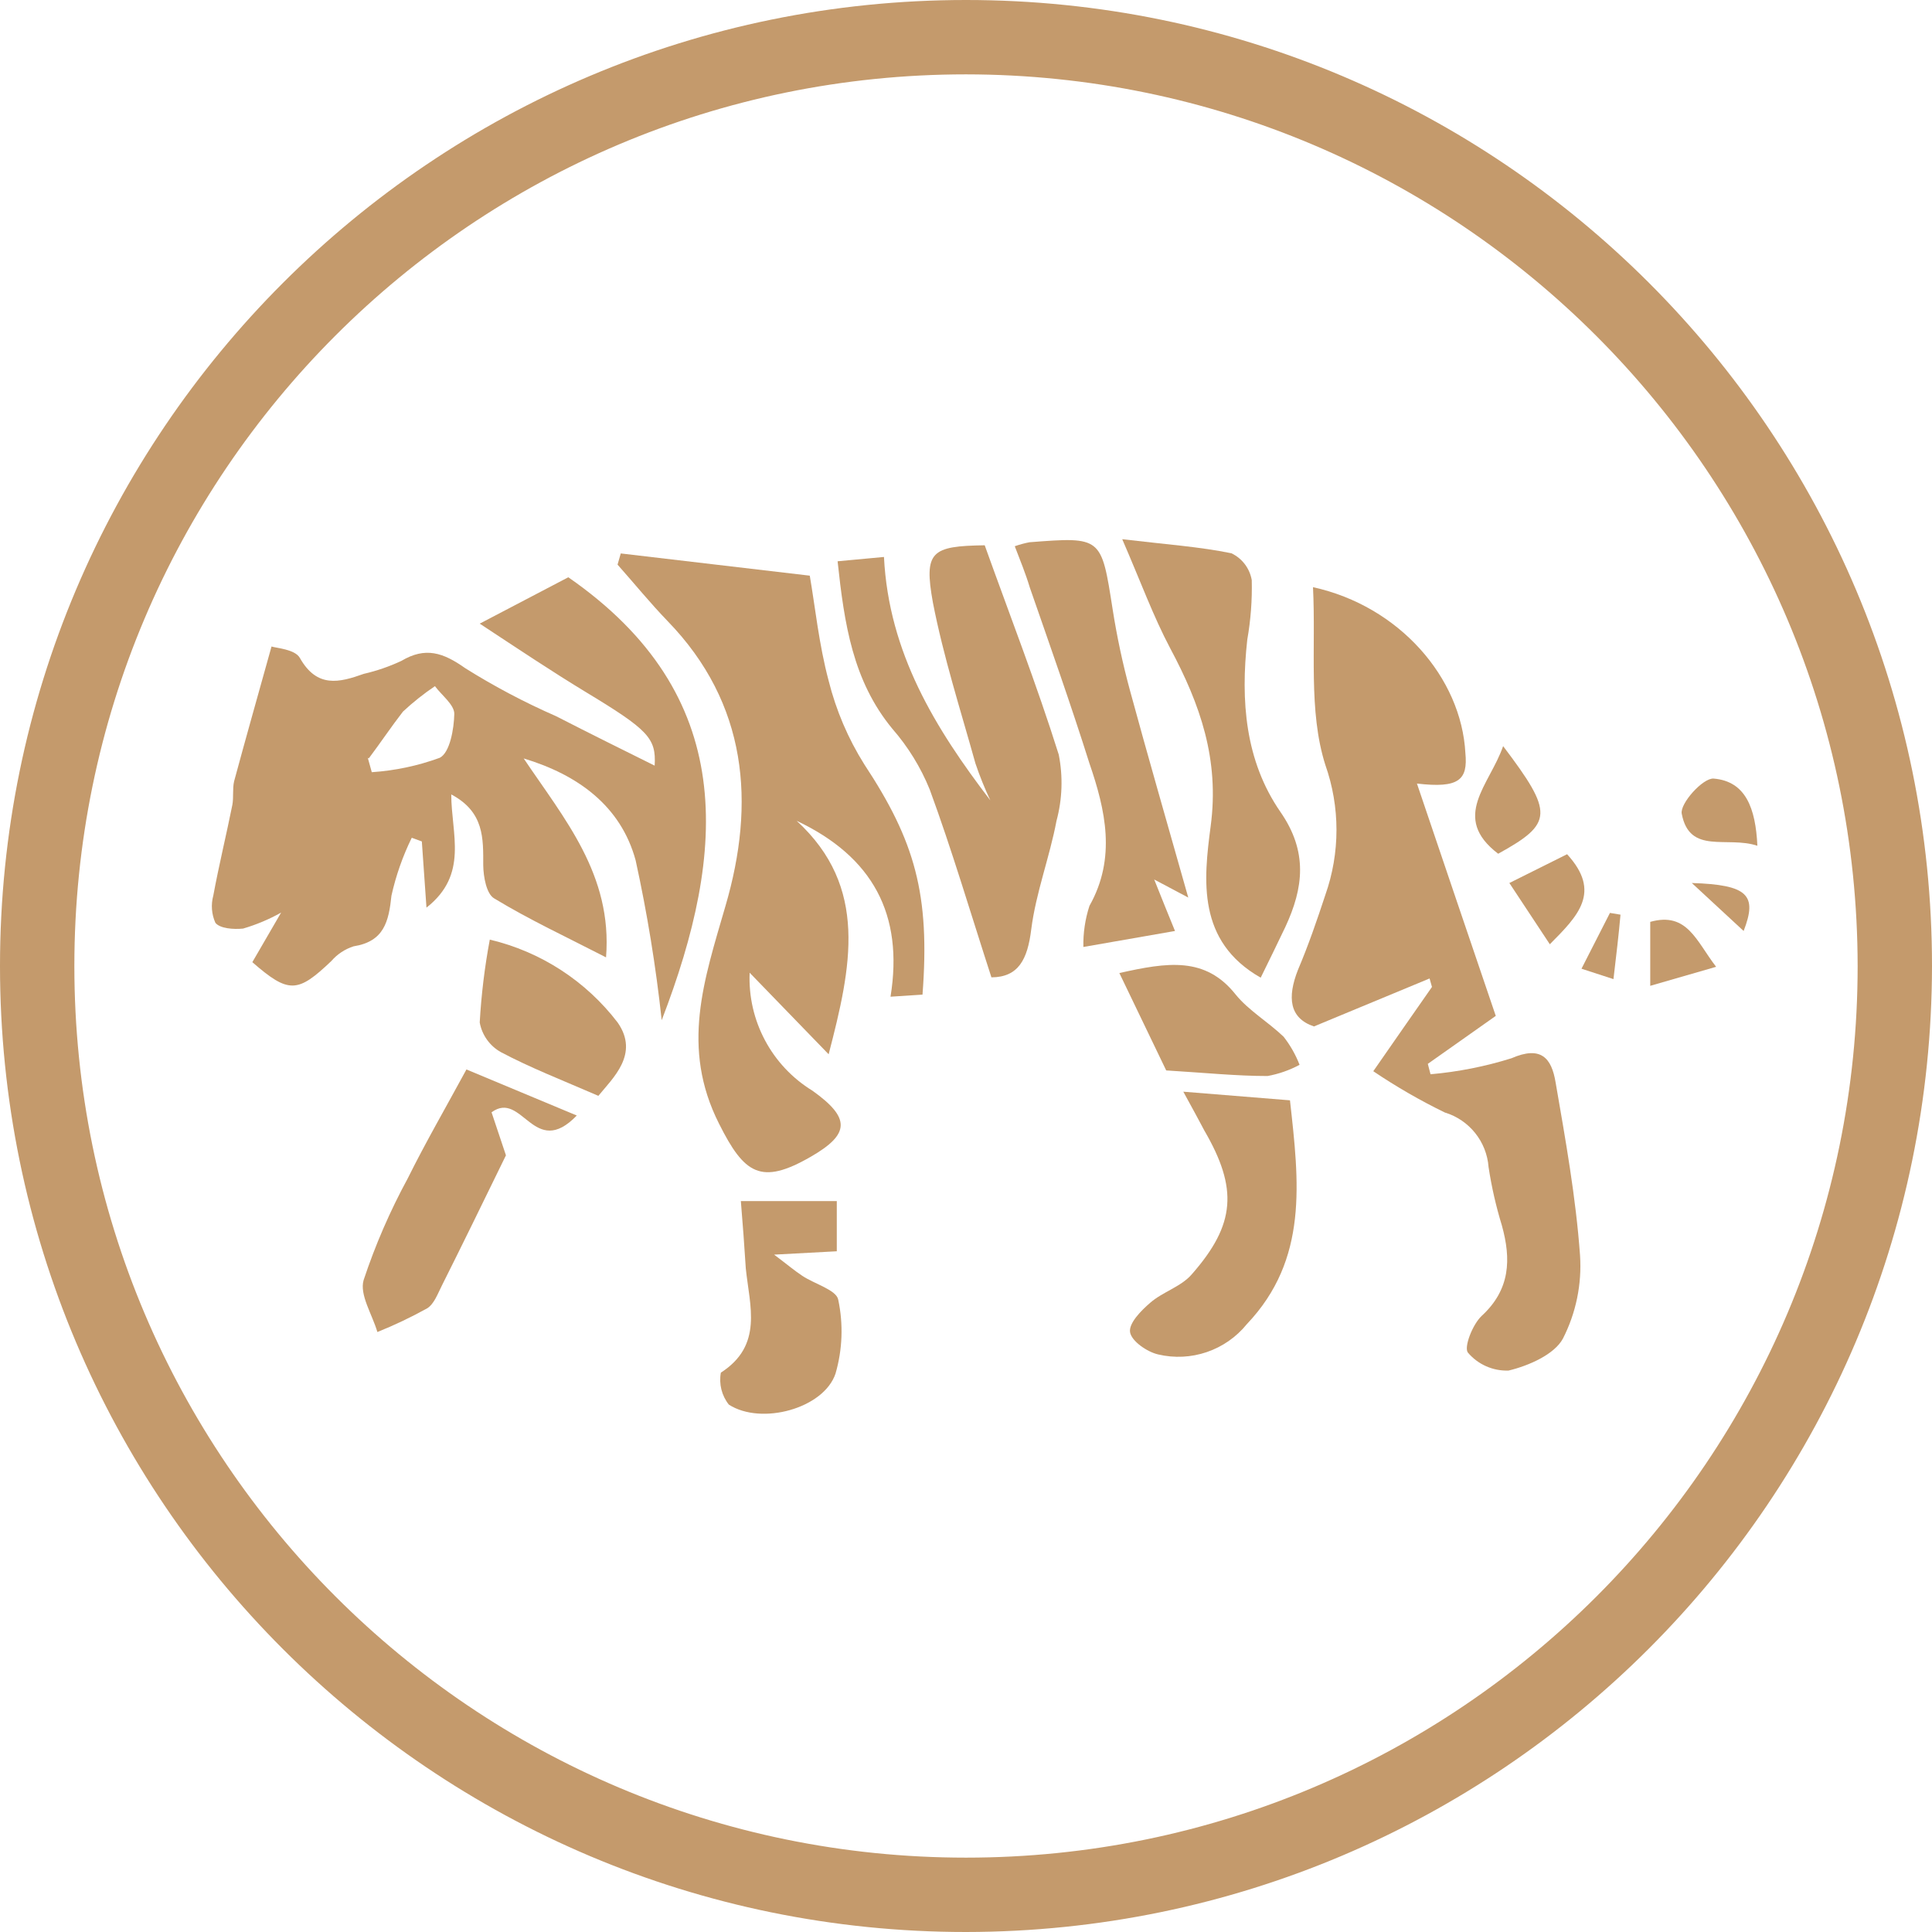
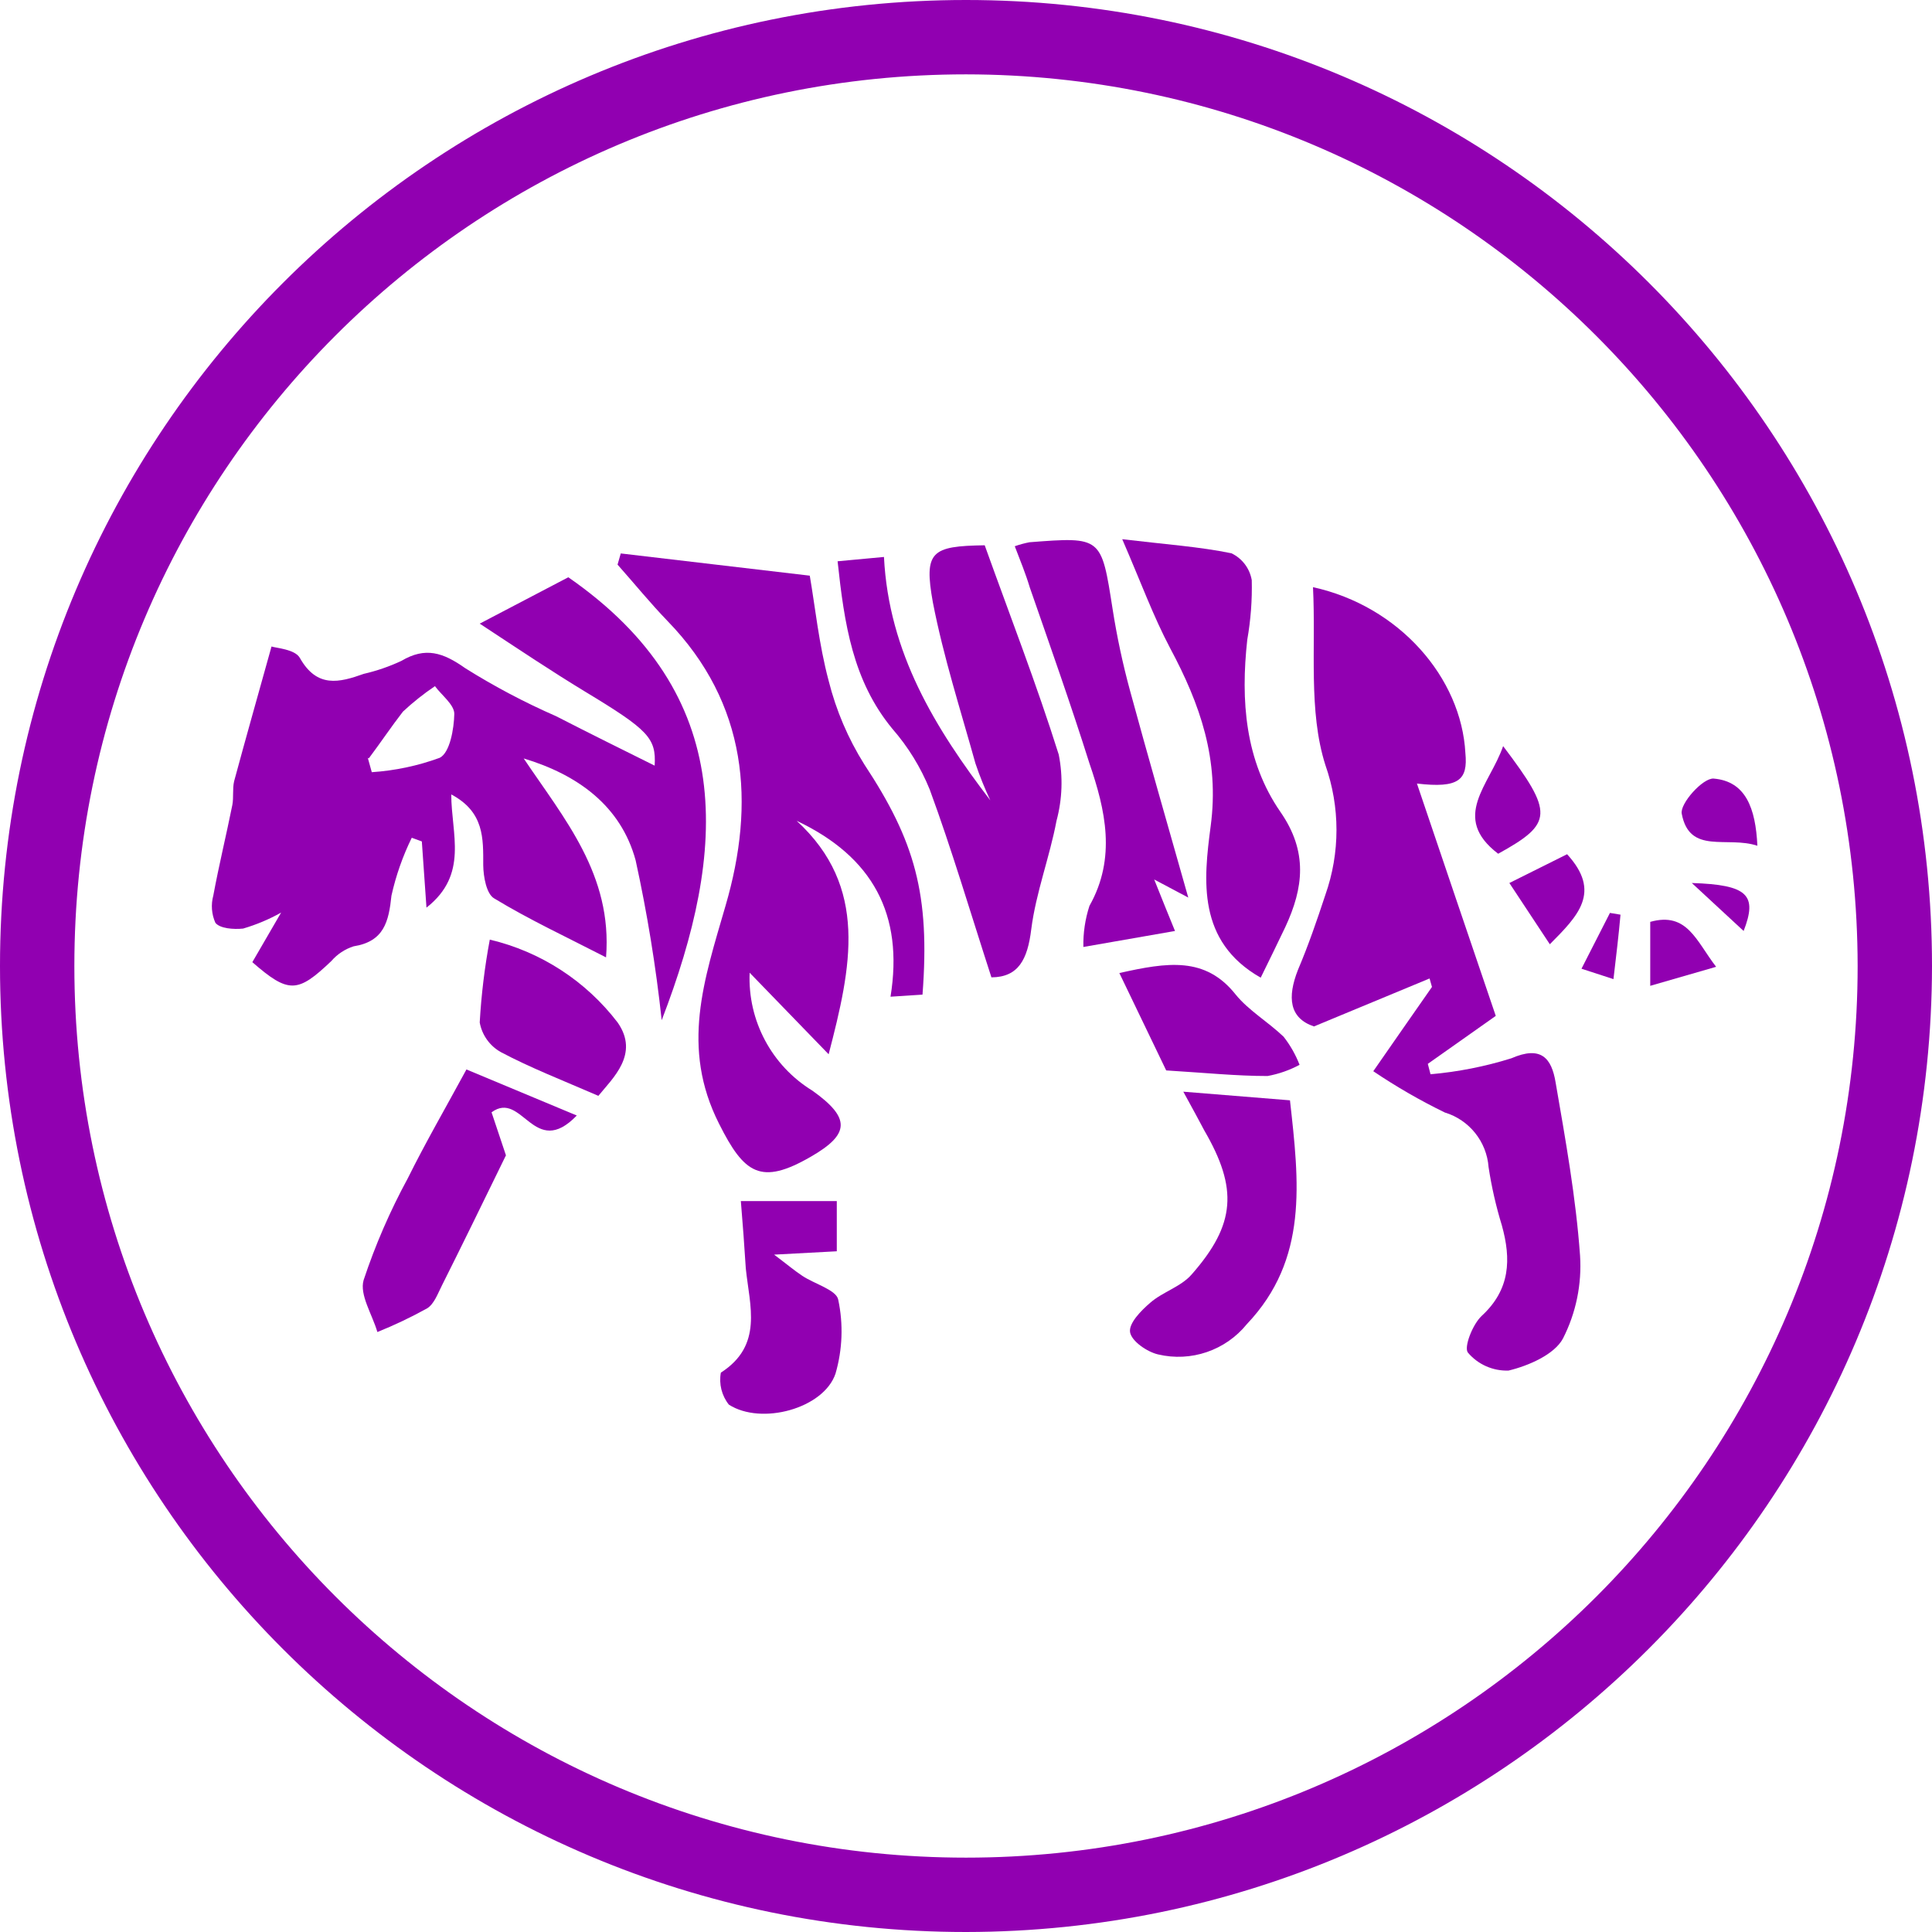
<svg xmlns="http://www.w3.org/2000/svg" viewBox="0 0 120.82 120.82">
  <defs>
-     <style>.cls-1{fill:#c49a6c;}</style>
+     <style>.cls-1{fill:#9100b1;}</style>
  </defs>
  <g id="Layer_2" data-name="Layer 2">
    <g id="Layer_1-2" data-name="Layer 1">
-       <path class="cls-1" d="M30,39l5.54-2.9c10.61,7.36,9.93,17.08,5.84,27.7a94.09,94.09,0,0,0-1.63-10c-.93-3.41-3.62-5.35-7-6.37,2.53,3.77,5.56,7.27,5.15,12.44-2.45-1.26-4.81-2.36-7-3.69-.48-.28-.67-1.35-.68-2.07,0-1.68.07-3.33-2-4.43,0,2.47,1.1,5-1.55,7.08-.11-1.6-.2-2.87-.29-4.14l-.63-.23a16.27,16.27,0,0,0-1.27,3.62c-.17,1.64-.47,2.87-2.37,3.17a3.09,3.09,0,0,0-1.39.92c-2.1,2-2.66,2.06-4.94.07l1.8-3.1a11.39,11.39,0,0,1-2.38,1c-.59.06-1.44,0-1.73-.36A2.54,2.54,0,0,1,13.34,56c.35-1.89.81-3.77,1.19-5.66.09-.48,0-1,.11-1.48.73-2.7,1.49-5.38,2.34-8.43.3.1,1.46.17,1.77.71,1.07,1.9,2.46,1.55,4,1a11.84,11.84,0,0,0,2.35-.81c1.5-.89,2.6-.53,4,.46a43.5,43.5,0,0,0,5.68,3c2.1,1.08,4.21,2.12,6.16,3.09.1-1.72-.38-2.23-4.37-4.64C34.53,42,32.55,40.68,30,39Zm-7,8.39.25.9a15.3,15.3,0,0,0,4.25-.9c.63-.32.89-1.79.91-2.75,0-.57-.78-1.15-1.21-1.73a16.21,16.21,0,0,0-2,1.59C24.47,45.44,23.79,46.46,23.06,47.43Z" />
-       <path class="cls-1" d="M88.61,49c1.71,5.06,3.24,9.56,4.93,14.53l-4.25,3,.17.65a23.91,23.91,0,0,0,5.06-1c1.86-.81,2.51,0,2.76,1.5.62,3.59,1.27,7.2,1.53,10.83a10,10,0,0,1-1.07,5.2c-.54,1-2.15,1.7-3.4,2a3.18,3.18,0,0,1-2.54-1.12c-.27-.33.29-1.77.86-2.3,1.79-1.65,1.85-3.54,1.26-5.66a25.54,25.54,0,0,1-.83-3.64,3.87,3.87,0,0,0-2.74-3.42,36.89,36.89,0,0,1-4.47-2.58c1.28-1.85,2.48-3.56,3.67-5.27l-.15-.53-7.23,3c-1.54-.52-1.68-1.81-1-3.54.65-1.53,1.19-3.1,1.71-4.68a12.21,12.21,0,0,0,0-8.14c-1.07-3.38-.58-7.27-.77-11.11,5.39,1.18,9.28,5.66,9.53,10.38C91.8,48.77,91.24,49.31,88.61,49Z" />
-       <path class="cls-1" d="M57.69,62.2l-2,.13c.83-5.14-1.11-8.75-5.87-11,4.52,4.15,3.42,9.14,2,14.6l-4.94-5.1a8.24,8.24,0,0,0,3.93,7.38c2.38,1.7,2.36,2.71-.11,4.13-3.12,1.8-4.16,1.07-5.73-2.06-2.42-4.78-.94-9,.4-13.63,1.88-6.42,1.39-12.65-3.63-17.82-1.09-1.13-2.08-2.35-3.12-3.52l.2-.7L50.64,36c.33,1.9.57,4.29,1.18,6.57a18.11,18.11,0,0,0,2.23,5.23C57.21,52.59,58.17,55.92,57.69,62.2Z" />
-       <path class="cls-1" d="M62,61.12c-1.33-4.1-2.48-8-3.86-11.75a13.5,13.5,0,0,0-2.34-3.8c-2.47-3-3-6.55-3.42-10.47l2.9-.27c.3,6,3.21,10.72,6.65,15.22A21.85,21.85,0,0,1,61,47.74c-.93-3.34-2-6.66-2.66-10.06-.58-3.21-.09-3.53,3.24-3.58,1.56,4.35,3.24,8.67,4.63,13.09a9.1,9.1,0,0,1-.14,4.14c-.43,2.28-1.29,4.5-1.58,6.79C64.26,60,63.69,61.11,62,61.12Z" />
-       <path class="cls-1" d="M70.18,33.72c2.78.33,4.83.47,6.83.88a2.29,2.29,0,0,1,1.27,1.68A18.72,18.72,0,0,1,78,40c-.42,3.81-.14,7.57,2.07,10.77,1.73,2.49,1.45,4.75.31,7.2-.48,1-1,2.08-1.54,3.17-4-2.27-3.57-6.12-3.13-9.47.56-4.18-.66-7.63-2.53-11.13C72.12,38.54,71.34,36.39,70.18,33.72Z" />
-       <path class="cls-1" d="M63.46,34.16a6.36,6.36,0,0,1,.92-.25c4.53-.35,4.49-.34,5.2,4.19a47.24,47.24,0,0,0,1.09,5.1c1.12,4.12,2.31,8.23,3.64,12.93L72.18,55c.52,1.3.88,2.2,1.3,3.22l-5.73,1a7.79,7.79,0,0,1,.38-2.57c1.69-3,1-6,0-8.91-1.17-3.71-2.47-7.37-3.73-11C64.14,35.87,63.8,35.05,63.46,34.16Z" />
-       <path class="cls-1" d="M74,68.27l6.67.54c.57,5.12,1.16,9.94-2.7,14a5.51,5.51,0,0,1-5.55,1.89c-.69-.16-1.66-.83-1.75-1.39s.69-1.35,1.26-1.84c.79-.69,1.93-1,2.6-1.78,2.75-3.13,2.89-5.37.78-9C75,70.11,74.7,69.54,74,68.27Z" />
-       <path class="cls-1" d="M29.17,66.88l6.9,2.88c-2.68,2.78-3.41-1.61-5.33-.2l.9,2.69c-1.5,3.07-2.73,5.6-4,8.13-.26.51-.49,1.17-.93,1.44A27.88,27.88,0,0,1,23.6,83.3c-.32-1.1-1.13-2.33-.86-3.25a39.2,39.2,0,0,1,2.76-6.36C26.6,71.47,27.84,69.33,29.17,66.88Z" />
-       <path class="cls-1" d="M46.33,75.11h6v3.14l-3.92.21c.8.6,1.27,1,1.77,1.33.77.51,2.13.88,2.24,1.49a9.49,9.49,0,0,1-.17,4.62c-.73,2.18-4.63,3.25-6.67,1.94a2.49,2.49,0,0,1-.5-2c2.66-1.71,1.8-4.17,1.56-6.51C46.55,77.92,46.45,76.53,46.33,75.11Z" />
-       <path class="cls-1" d="M37.42,68.53c-2.31-1-4.26-1.76-6.09-2.73A2.66,2.66,0,0,1,30,63.94a40.64,40.64,0,0,1,.63-5.18,14.17,14.17,0,0,1,8,5.19C40,65.92,38.32,67.42,37.42,68.53Z" />
-       <path class="cls-1" d="M70,60.85c3-.67,5.37-1.05,7.27,1.34.81,1,2,1.69,3,2.64a6.89,6.89,0,0,1,1,1.76,6.83,6.83,0,0,1-2,.7c-1.94,0-3.89-.2-6.34-.35Z" />
-       <path class="cls-1" d="M94,46.66c3.18,4.2,3.13,4.83-.31,6.73C90.7,51.11,93.16,49.09,94,46.66Z" />
-       <path class="cls-1" d="M98,53.42c2.17,2.37.69,3.85-1.08,5.63l-2.53-3.83Z" />
-       <path class="cls-1" d="M109.9,52.89c-1.9-.63-4.24.58-4.73-2-.13-.63,1.33-2.26,2-2.2C109.17,48.86,109.79,50.54,109.9,52.89Z" />
-       <path class="cls-1" d="M107.32,60.46l-4.12,1.19v-4C105.52,57,106.08,58.86,107.32,60.46Z" />
-       <path class="cls-1" d="M105.8,55.22c3.52.11,4.11.76,3.24,3Z" />
-       <path class="cls-1" d="M100.9,61.23l-2-.65,1.78-3.49.66.11C101.23,58.45,101.08,59.7,100.9,61.23Z" />
-       <path class="cls-1" d="M60.41,120.82a60.41,60.41,0,1,1,60.41-60.41A60.48,60.48,0,0,1,60.41,120.82Zm0-116.17a55.76,55.76,0,1,0,55.76,55.76A55.82,55.82,0,0,0,60.41,4.65Z" />
+       <g id="_03_tiger" data-name="03_tiger">
+         <path class="cls-1" d="M30,39l5.54-2.9c10.61,7.36,9.93,17.08,5.84,27.7a94.09,94.09,0,0,0-1.63-10c-.93-3.41-3.62-5.35-7-6.37,2.53,3.77,5.56,7.27,5.15,12.44-2.45-1.26-4.81-2.36-7-3.69-.48-.28-.67-1.35-.68-2.07,0-1.68.07-3.33-2-4.43,0,2.47,1.1,5-1.55,7.08-.11-1.6-.2-2.87-.29-4.14l-.63-.23a16.27,16.27,0,0,0-1.27,3.62c-.17,1.64-.47,2.87-2.37,3.17a3.09,3.09,0,0,0-1.39.92c-2.1,2-2.66,2.06-4.94.07l1.8-3.1a11.39,11.39,0,0,1-2.38,1c-.59.06-1.44,0-1.73-.36A2.54,2.54,0,0,1,13.34,56c.35-1.89.81-3.77,1.19-5.66.09-.48,0-1,.11-1.48.73-2.7,1.49-5.38,2.34-8.43.3.1,1.46.17,1.77.71,1.07,1.9,2.46,1.55,4,1a11.84,11.84,0,0,0,2.35-.81c1.5-.89,2.6-.53,4,.46a43.5,43.5,0,0,0,5.68,3c2.1,1.08,4.21,2.12,6.16,3.09.1-1.72-.38-2.23-4.37-4.64C34.53,42,32.55,40.68,30,39Zm-7,8.39.25.9a15.3,15.3,0,0,0,4.25-.9c.63-.32.89-1.79.91-2.75,0-.57-.78-1.15-1.21-1.73a16.21,16.21,0,0,0-2,1.59C24.47,45.44,23.79,46.46,23.06,47.43Z" />
+         <path class="cls-1" d="M88.61,49c1.71,5.06,3.24,9.56,4.93,14.53l-4.25,3,.17.65a23.91,23.91,0,0,0,5.06-1c1.86-.81,2.51,0,2.76,1.5.62,3.59,1.27,7.2,1.53,10.83a10,10,0,0,1-1.07,5.2c-.54,1-2.15,1.7-3.4,2a3.18,3.18,0,0,1-2.54-1.12c-.27-.33.29-1.77.86-2.3,1.79-1.65,1.85-3.54,1.26-5.66a25.54,25.54,0,0,1-.83-3.64,3.87,3.87,0,0,0-2.74-3.42,36.89,36.89,0,0,1-4.47-2.58c1.28-1.85,2.48-3.56,3.67-5.27l-.15-.53-7.23,3c-1.54-.52-1.68-1.81-1-3.54.65-1.53,1.19-3.1,1.71-4.68a12.21,12.21,0,0,0,0-8.14c-1.07-3.38-.58-7.27-.77-11.11,5.39,1.18,9.28,5.66,9.53,10.38C91.8,48.77,91.24,49.31,88.61,49Z" />
+         <path class="cls-1" d="M57.69,62.2l-2,.13c.83-5.14-1.11-8.75-5.87-11,4.52,4.15,3.42,9.14,2,14.6l-4.94-5.1a8.24,8.24,0,0,0,3.93,7.38c2.38,1.7,2.36,2.71-.11,4.13-3.12,1.8-4.16,1.07-5.73-2.06-2.42-4.78-.94-9,.4-13.63,1.88-6.42,1.39-12.65-3.63-17.82-1.09-1.13-2.08-2.35-3.12-3.52l.2-.7L50.64,36c.33,1.9.57,4.29,1.18,6.57a18.11,18.11,0,0,0,2.23,5.23C57.21,52.59,58.17,55.92,57.69,62.2Z" />
+         <path class="cls-1" d="M62,61.12c-1.33-4.1-2.48-8-3.86-11.75a13.5,13.5,0,0,0-2.34-3.8c-2.47-3-3-6.55-3.42-10.47l2.9-.27c.3,6,3.21,10.72,6.65,15.22A21.85,21.85,0,0,1,61,47.74c-.93-3.34-2-6.66-2.66-10.06-.58-3.21-.09-3.53,3.24-3.58,1.56,4.35,3.24,8.67,4.63,13.09a9.1,9.1,0,0,1-.14,4.14c-.43,2.28-1.29,4.5-1.58,6.79C64.26,60,63.69,61.11,62,61.12Z" />
+         <path class="cls-1" d="M70.18,33.72c2.78.33,4.83.47,6.83.88a2.29,2.29,0,0,1,1.27,1.68A18.72,18.72,0,0,1,78,40c-.42,3.81-.14,7.57,2.07,10.77,1.73,2.49,1.45,4.75.31,7.2-.48,1-1,2.08-1.54,3.17-4-2.27-3.57-6.12-3.13-9.47.56-4.18-.66-7.63-2.53-11.13C72.12,38.54,71.34,36.39,70.18,33.72Z" />
+         <path class="cls-1" d="M63.46,34.16a6.36,6.36,0,0,1,.92-.25c4.53-.35,4.49-.34,5.2,4.19a47.24,47.24,0,0,0,1.09,5.1c1.12,4.12,2.31,8.23,3.64,12.93L72.18,55c.52,1.3.88,2.2,1.3,3.22l-5.73,1a7.79,7.79,0,0,1,.38-2.57c1.69-3,1-6,0-8.91-1.17-3.71-2.47-7.37-3.73-11C64.14,35.87,63.8,35.05,63.46,34.16Z" />
+         <path class="cls-1" d="M74,68.27l6.67.54c.57,5.12,1.16,9.94-2.7,14a5.51,5.51,0,0,1-5.55,1.89c-.69-.16-1.66-.83-1.75-1.39s.69-1.35,1.26-1.84c.79-.69,1.93-1,2.6-1.78,2.75-3.13,2.89-5.37.78-9C75,70.11,74.7,69.54,74,68.27Z" />
+         <path class="cls-1" d="M29.17,66.88l6.9,2.88c-2.68,2.78-3.41-1.61-5.33-.2l.9,2.69c-1.5,3.07-2.73,5.6-4,8.13-.26.51-.49,1.17-.93,1.44A27.88,27.88,0,0,1,23.6,83.3c-.32-1.1-1.13-2.33-.86-3.25a39.2,39.2,0,0,1,2.76-6.36C26.6,71.47,27.84,69.33,29.17,66.88Z" />
+         <path class="cls-1" d="M46.33,75.11h6v3.14l-3.92.21c.8.6,1.27,1,1.77,1.33.77.51,2.13.88,2.24,1.49a9.49,9.49,0,0,1-.17,4.62c-.73,2.18-4.63,3.25-6.67,1.94a2.49,2.49,0,0,1-.5-2c2.66-1.71,1.8-4.17,1.56-6.51C46.55,77.92,46.45,76.53,46.33,75.11Z" />
+         <path class="cls-1" d="M37.42,68.53c-2.31-1-4.26-1.76-6.09-2.73A2.66,2.66,0,0,1,30,63.94a40.64,40.64,0,0,1,.63-5.18,14.17,14.17,0,0,1,8,5.19C40,65.92,38.32,67.42,37.42,68.53Z" />
+         <path class="cls-1" d="M70,60.85c3-.67,5.37-1.05,7.27,1.34.81,1,2,1.69,3,2.64a6.89,6.89,0,0,1,1,1.76,6.83,6.83,0,0,1-2,.7c-1.94,0-3.89-.2-6.34-.35Z" />
+         <path class="cls-1" d="M94,46.66c3.18,4.2,3.13,4.83-.31,6.73C90.7,51.11,93.16,49.09,94,46.66Z" />
+         <path class="cls-1" d="M98,53.42c2.17,2.37.69,3.85-1.08,5.63l-2.53-3.83Z" />
+         <path class="cls-1" d="M109.9,52.89c-1.9-.63-4.24.58-4.73-2-.13-.63,1.33-2.26,2-2.2C109.17,48.86,109.79,50.54,109.9,52.89Z" />
+         <path class="cls-1" d="M107.32,60.46l-4.12,1.19v-4C105.52,57,106.08,58.86,107.32,60.46Z" />
+         <path class="cls-1" d="M105.8,55.22c3.52.11,4.11.76,3.24,3Z" />
+         <path class="cls-1" d="M100.9,61.23l-2-.65,1.78-3.49.66.11C101.23,58.45,101.08,59.7,100.9,61.23Z" />
+         <path class="cls-1" d="M60.41,120.82a60.41,60.41,0,1,1,60.41-60.41A60.48,60.48,0,0,1,60.41,120.82Zm0-116.17a55.76,55.76,0,1,0,55.76,55.76A55.82,55.82,0,0,0,60.41,4.65Z" />
+       </g>
    </g>
  </g>
</svg>
